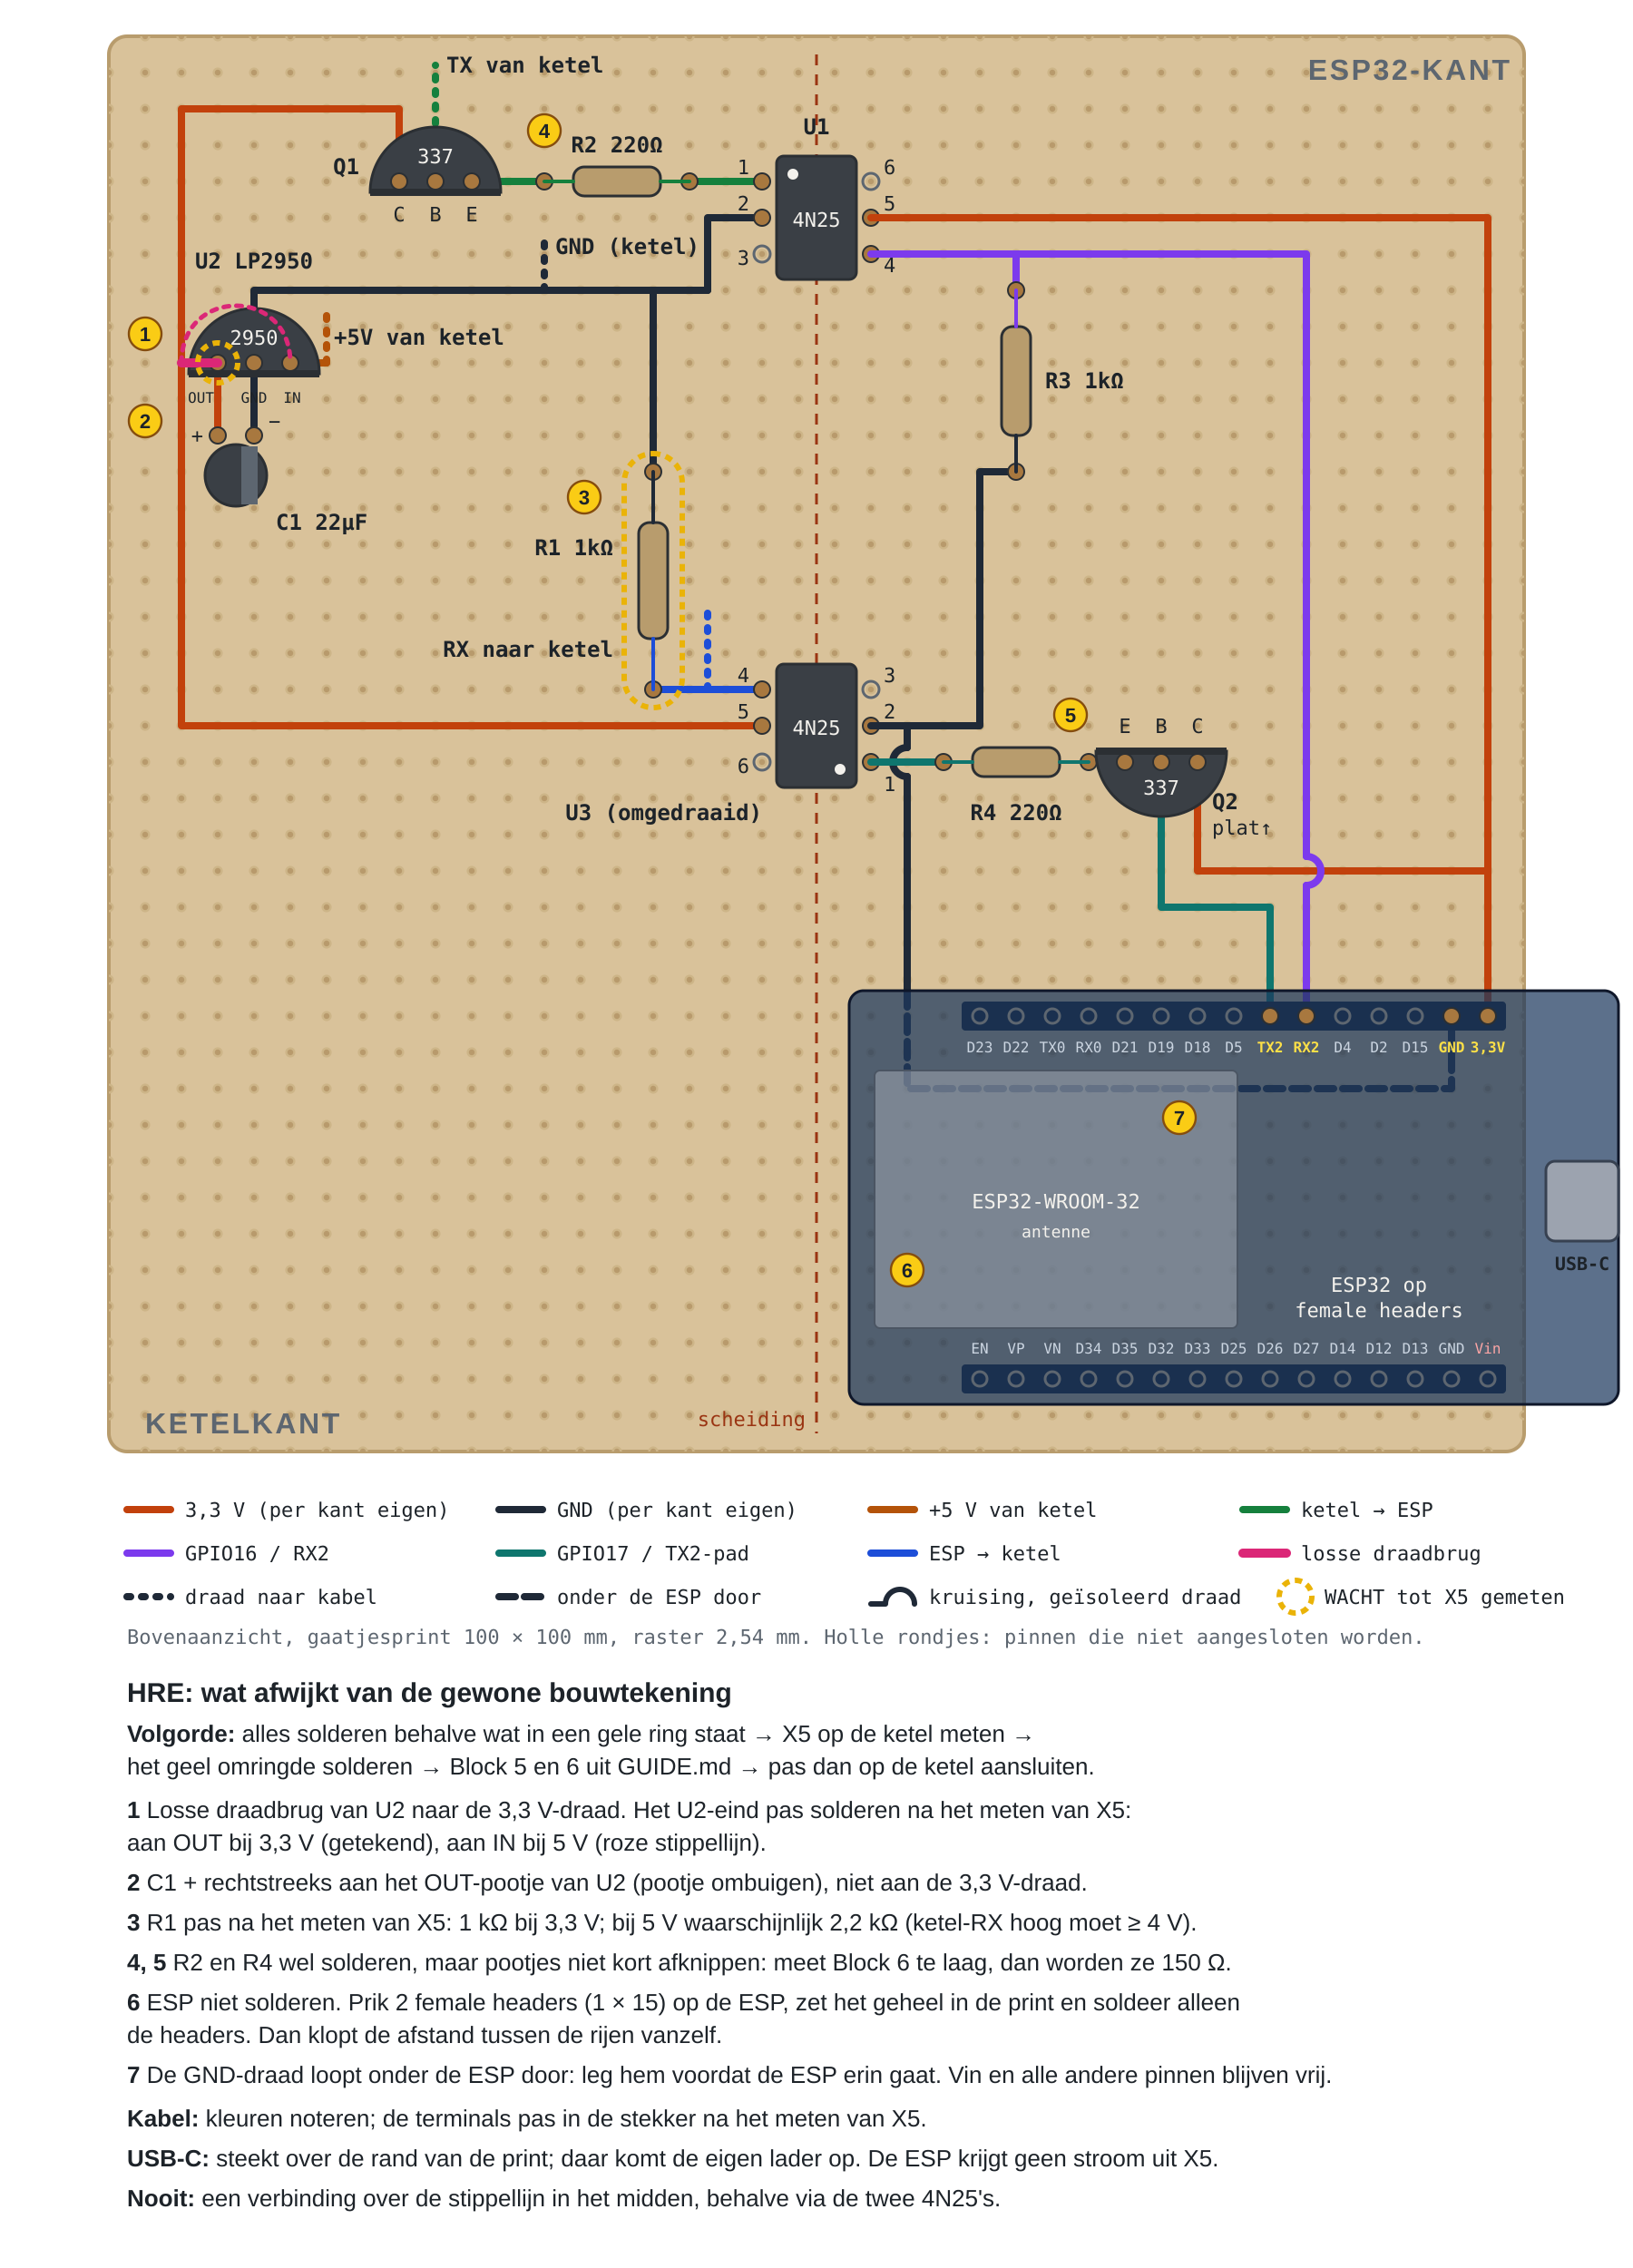
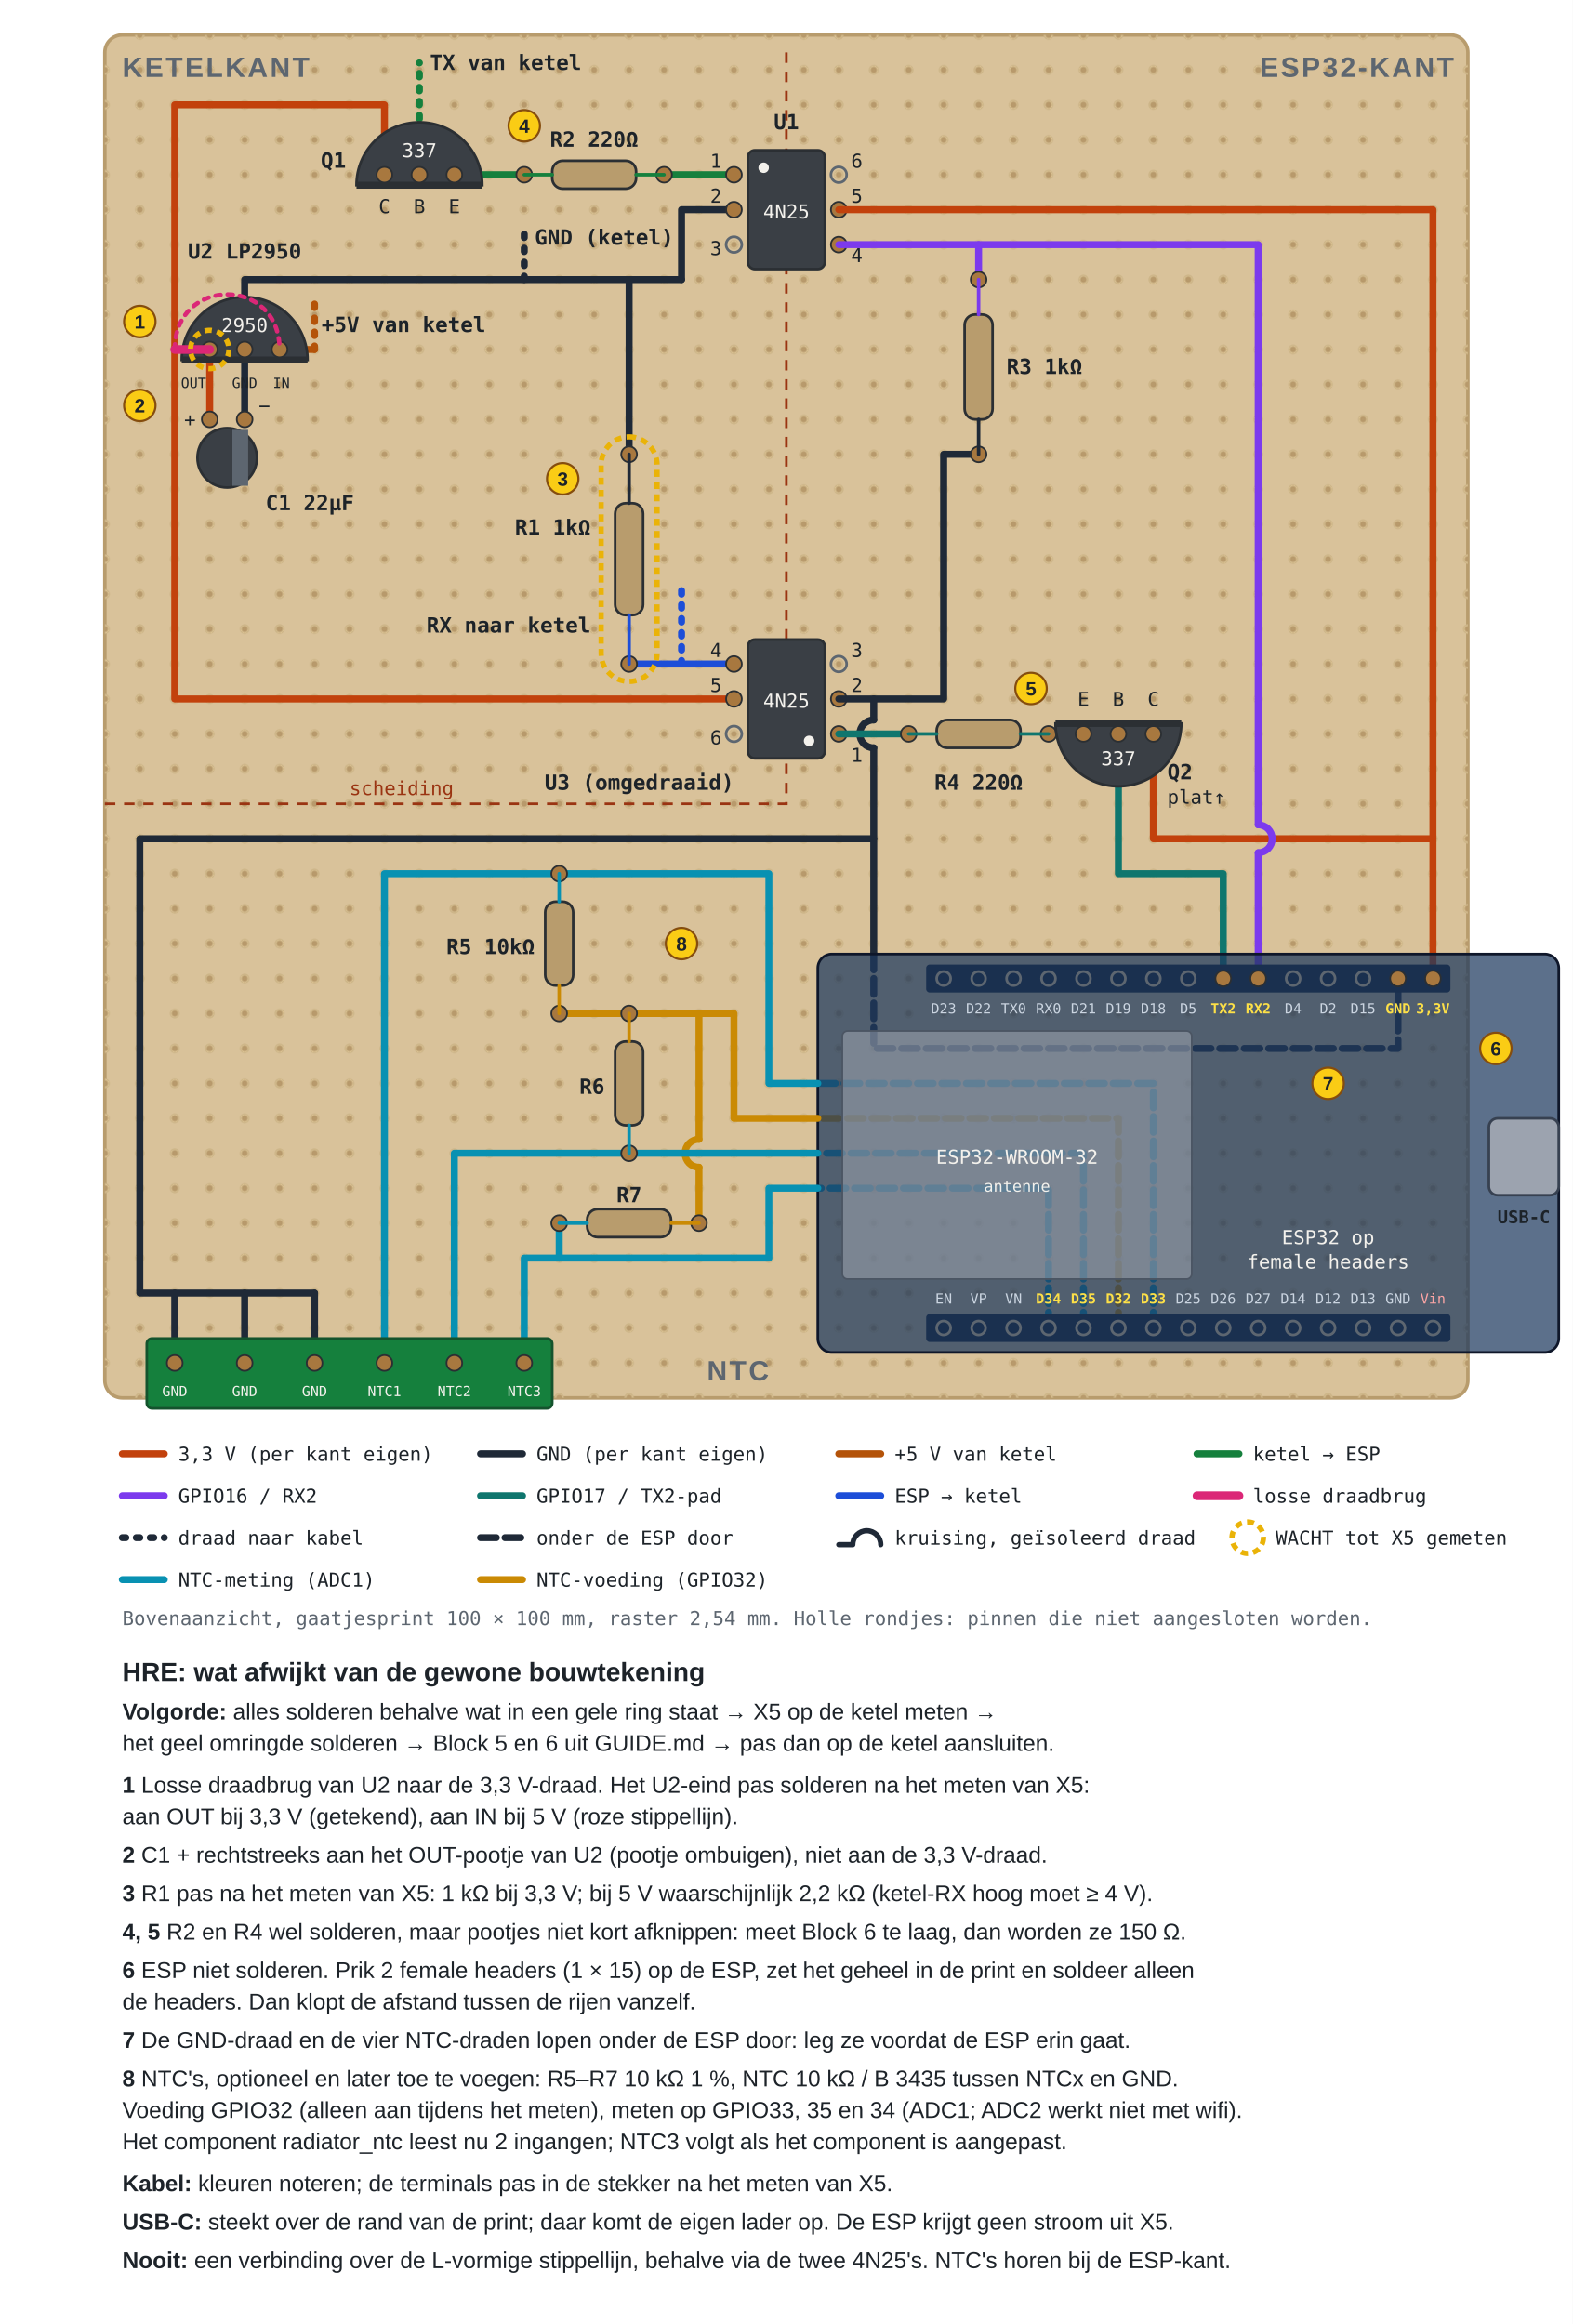
- <svg xmlns="http://www.w3.org/2000/svg" viewBox="0 0 900 1250" width="900" height="1250" role="img" aria-label="Bouwtekening van de IDS-adapter voor de Intergas Kombi Kompakt HRE (X5) op een gaatjesprint van 100 x 100 mm, met de ESP32 (Joy-IT NodeMCU ESP32 USB-C) op female headers op het board. Ketelkant links met LP2950, C1, Q1, R2 en R1; twee 4N25-optocouplers over de scheiding; ESP-kant rechts met R3, R4, Q2 en de ESP32. Genummerde markeringen verwijzen naar de toelichting onder de tekening; gele ringen markeren wat pas na het meten van X5 gesoldeerd wordt.">
+ <svg xmlns="http://www.w3.org/2000/svg" viewBox="0 0 900 1330" width="900" height="1330" role="img" aria-label="Bouwtekening van de IDS-adapter voor de Intergas Kombi Kompakt HRE (X5) op een gaatjesprint van 100 x 100 mm, in vier kwadranten: linksboven de ketelkant (LP2950, C1, Q1, R2, R1), rechtsboven de ESP-kant van de optocouplers (R3, R4, Q2), rechtsonder de ESP32 (Joy-IT NodeMCU ESP32 USB-C) op female headers, linksonder drie optionele NTC-ingangen met 10 kOhm-weerstanden en een schroefklem. Alleen de twee 4N25-optocouplers overbruggen de L-vormige scheiding rond de ketelkant. Genummerde markeringen verwijzen naar de toelichting onder de tekening; gele ringen markeren wat pas na het meten van X5 gesoldeerd wordt.">
  <style>
    .w{fill:none;stroke-width:4;stroke-linecap:round;stroke-linejoin:round}
    .n3v3{stroke:#c2410c} .ngnd{stroke:#1f2937} .n5v{stroke:#b45309} .ntx{stroke:#15803d}
    .nrx{stroke:#1d4ed8} .nsig{stroke:#7c3aed} .nio17{stroke:#0f766e}
+     .nntc{stroke:#0891b2} .nsup{stroke:#ca8a04}
    .bridge{stroke:#db2777;stroke-width:5}
    .stub{stroke-dasharray:2 6}
    .under{stroke-dasharray:9 5}
    .lbl{font-family:Menlo,Consolas,"DejaVu Sans Mono",monospace;font-size:11px;fill:#1d2329}
    .lbl-b{font-family:Menlo,Consolas,"DejaVu Sans Mono",monospace;font-size:12px;font-weight:600;fill:#1d2329}
    .note{font-family:Arial,Helvetica,sans-serif;font-size:13px;fill:#1d2329}
    .note-b{font-family:Arial,Helvetica,sans-serif;font-size:13px;font-weight:700;fill:#1d2329}
    .title{font-family:Arial,Helvetica,sans-serif;font-size:15px;font-weight:700;fill:#1d2329}
    .side{font-family:"Arial Narrow",Arial,sans-serif;font-size:16px;font-weight:700;fill:#5d6670;letter-spacing:.08em}
    .body{fill:#3a3f45;stroke:#2b2f33;stroke-width:1.5}
    .flat{stroke:#2b2f33;stroke-width:4}
    .leg{fill:#a8783f;stroke:#2b2f33;stroke-width:1}
    .nc{fill:none;stroke:#5d6670;stroke-width:1.5}
    .res{fill:#b89c6d;stroke:#2b2f33;stroke-width:1.5}
    .chiptext{font-family:Menlo,Consolas,"DejaVu Sans Mono",monospace;font-size:11px;fill:#f3f1ec}
    .pintext{font-family:Menlo,Consolas,"DejaVu Sans Mono",monospace;font-size:8px;fill:#cbd5e1}
    .pinuse{font-family:Menlo,Consolas,"DejaVu Sans Mono",monospace;font-size:8px;font-weight:700;fill:#fde047}
    .iso{stroke:#9a3412;stroke-width:1.5;stroke-dasharray:6 5;fill:none}
    .boardbg{fill:#d9c29a;stroke:#b89c6d;stroke-width:2}
    .hole{fill:#b89a6c;stroke:#cdb588;stroke-width:1.2}
    .wait{fill:none;stroke:#eab308;stroke-width:3;stroke-dasharray:4 3}
    .mark{fill:#facc15;stroke:#854d0e;stroke-width:1.2}
    .marktext{font-family:Arial,Helvetica,sans-serif;font-size:11px;font-weight:700;fill:#1d2329}
  </style>
-   <rect x="0" y="0" width="900" height="1250" fill="#ffffff" />
+   <rect x="0" y="0" width="900" height="1330" fill="#ffffff" />
  <defs>
    <pattern id="holes" x="-10" y="-10" width="20" height="20" patternUnits="userSpaceOnUse">
      <circle cx="10" cy="10" r="2.2" class="hole" />
    </pattern>
  </defs>
  <rect x="60" y="20" width="780" height="780" rx="10" class="boardbg" />
  <rect x="60" y="20" width="780" height="780" rx="10" fill="url(#holes)" />
-   <text x="80" y="790" class="side">KETELKANT</text>
+   <text x="70" y="44" class="side">KETELKANT</text>
  <text x="832" y="44" class="side" text-anchor="end">ESP32-KANT</text>
-   <line x1="450" y1="30" x2="450" y2="790" class="iso" />
-   <text x="444" y="786" class="lbl" text-anchor="end" style="fill:#9a3412">scheiding</text>
+   <text x="440" y="790" class="side" text-anchor="end">NTC</text>
+   <polyline points="450,30 450,460 60,460" class="iso" />
+   <text x="200" y="455" class="lbl" style="fill:#9a3412">scheiding</text>
  <polyline class="w n3v3" points="220,100 220,60 100,60 100,400 420,400" />
  <line x1="120" y1="200" x2="120" y2="240" class="w n3v3" />
  <polyline class="w ngnd" points="140,240 140,160 390,160" />
  <polyline class="w ngnd" points="420,120 390,120 390,160" />
  <polyline class="w ngnd" points="360,160 360,260" />
  <polyline class="w n5v" points="160,200 180,200" />
  <polyline class="w ntx" points="260,100 300,100" />
  <polyline class="w ntx" points="380,100 420,100" />
  <polyline class="w nrx" points="360,380 420,380" />
  <polyline class="w n5v stub" points="180,200 180,170" />
  <text x="184" y="190" class="lbl-b">+5V van ketel</text>
  <polyline class="w ngnd stub" points="300,160 300,132" />
  <text x="306" y="140" class="lbl-b">GND (ketel)</text>
  <polyline class="w ntx stub" points="240,100 240,36" />
  <text x="246" y="40" class="lbl-b">TX van ketel</text>
  <polyline class="w nrx stub" points="390,380 390,336" />
  <text x="338" y="362" class="lbl-b" text-anchor="end">RX naar ketel</text>
  <path d="M 104 206 L 176 206 A 36 36 0 0 0 104 206 Z" class="body" />
  <line x1="104" y1="206" x2="176" y2="206" class="flat" />
  <text x="140" y="190" class="chiptext" text-anchor="middle">2950</text>
  <circle cx="120" cy="200" r="4.5" class="leg" />
  <circle cx="140" cy="200" r="4.5" class="leg" />
  <circle cx="160" cy="200" r="4.5" class="leg" />
  <text x="140" y="148" class="lbl-b" text-anchor="middle">U2 LP2950</text>
  <text x="118" y="222" class="lbl" style="font-size:8px" text-anchor="end">OUT</text>
  <text x="140" y="222" class="lbl" style="font-size:8px" text-anchor="middle">GND</text>
  <text x="161" y="222" class="lbl" style="font-size:8px" text-anchor="middle">IN</text>
  <circle cx="130" cy="262" r="17" class="body" />
  <rect x="133" y="246" width="9" height="32" style="fill:#5d6670" />
  <circle cx="120" cy="240" r="4.5" class="leg" />
  <circle cx="140" cy="240" r="4.5" class="leg" />
  <text x="152" y="292" class="lbl-b">C1 22µF</text>
  <text x="112" y="244" class="lbl" text-anchor="end">+</text>
  <text x="148" y="236" class="lbl">−</text>
  <path d="M 204 106 L 276 106 A 36 36 0 0 0 204 106 Z" class="body" />
  <line x1="204" y1="106" x2="276" y2="106" class="flat" />
  <text x="240" y="90" class="chiptext" text-anchor="middle">337</text>
  <circle cx="220" cy="100" r="4.5" class="leg" />
  <circle cx="240" cy="100" r="4.5" class="leg" />
  <circle cx="260" cy="100" r="4.5" class="leg" />
  <text x="220" y="122" class="lbl" text-anchor="middle">C</text>
  <text x="240" y="122" class="lbl" text-anchor="middle">B</text>
  <text x="260" y="122" class="lbl" text-anchor="middle">E</text>
  <text x="198" y="96" class="lbl-b" text-anchor="end">Q1</text>
  <rect x="316" y="92" width="48" height="16" rx="6" class="res" />
  <circle cx="300" cy="100" r="4.5" class="leg" />
  <circle cx="380" cy="100" r="4.5" class="leg" />
  <line x1="300" y1="100" x2="316" y2="100" class="w ntx" style="stroke-width:2" />
  <line x1="364" y1="100" x2="380" y2="100" class="w ntx" style="stroke-width:2" />
  <text x="340" y="84" class="lbl-b" text-anchor="middle">R2 220Ω</text>
  <rect x="352" y="288" width="16" height="64" rx="6" class="res" />
  <circle cx="360" cy="260" r="4.5" class="leg" />
  <circle cx="360" cy="380" r="4.5" class="leg" />
  <line x1="360" y1="260" x2="360" y2="288" class="w ngnd" style="stroke-width:2" />
  <line x1="360" y1="352" x2="360" y2="380" class="w nrx" style="stroke-width:2" />
  <text x="338" y="306" class="lbl-b" text-anchor="end">R1 1kΩ</text>
  <rect x="344" y="250" width="32" height="140" rx="16" class="wait" />
  <line x1="120" y1="200" x2="100" y2="200" class="w bridge" />
  <path d="M 100 200 C 100 158 160 158 160 200" fill="none" stroke="#db2777" stroke-width="2.5" stroke-dasharray="3 4" stroke-linecap="round" />
  <circle cx="120" cy="200" r="11" class="wait" />
  <rect x="428" y="86" width="44" height="68" rx="4" class="body" />
  <circle cx="437" cy="96" r="3" style="fill:#f3f1ec" />
  <text x="450" y="125" class="chiptext" text-anchor="middle">4N25</text>
  <circle cx="420" cy="100" r="4.5" class="leg" />
  <circle cx="420" cy="120" r="4.5" class="leg" />
  <circle cx="420" cy="140" r="4.5" class="nc" />
  <circle cx="480" cy="100" r="4.5" class="nc" />
  <circle cx="480" cy="120" r="4.5" class="leg" />
  <circle cx="480" cy="140" r="4.5" class="leg" />
  <text x="413" y="96" class="lbl" text-anchor="end">1</text>
  <text x="413" y="116" class="lbl" text-anchor="end">2</text>
  <text x="413" y="146" class="lbl" text-anchor="end">3</text>
  <text x="487" y="96" class="lbl">6</text>
  <text x="487" y="116" class="lbl">5</text>
  <text x="487" y="150" class="lbl">4</text>
  <text x="450" y="74" class="lbl-b" text-anchor="middle">U1</text>
  <rect x="428" y="366" width="44" height="68" rx="4" class="body" />
  <circle cx="463" cy="424" r="3" style="fill:#f3f1ec" />
  <text x="450" y="405" class="chiptext" text-anchor="middle">4N25</text>
  <circle cx="420" cy="380" r="4.5" class="leg" />
  <circle cx="420" cy="400" r="4.5" class="leg" />
  <circle cx="420" cy="420" r="4.5" class="nc" />
  <circle cx="480" cy="380" r="4.5" class="nc" />
  <circle cx="480" cy="400" r="4.5" class="leg" />
  <circle cx="480" cy="420" r="4.5" class="leg" />
  <text x="413" y="376" class="lbl" text-anchor="end">4</text>
  <text x="413" y="396" class="lbl" text-anchor="end">5</text>
  <text x="413" y="426" class="lbl" text-anchor="end">6</text>
  <text x="487" y="376" class="lbl">3</text>
  <text x="487" y="396" class="lbl">2</text>
  <text x="487" y="436" class="lbl">1</text>
  <text x="420" y="452" class="lbl-b" text-anchor="end">U3 (omgedraaid)</text>
  <polyline class="w n3v3" points="480,120 820,120 820,560" />
  <polyline class="w n3v3" points="660,420 660,480 820,480" />
  <polyline class="w nsig" points="480,140 720,140 720,472" />
  <path d="M 720 472 A 8 8 0 0 1 720 488" class="w nsig" />
  <polyline class="w nsig" points="720,488 720,560" />
  <polyline class="w nsig" points="560,140 560,160" />
  <polyline class="w ngnd" points="480,400 540,400 540,260 560,260" />
  <polyline class="w ngnd" points="500,400 500,412" />
  <path d="M 500 412 A 8 8 0 0 0 500 428" class="w ngnd" />
  <polyline class="w ngnd" points="500,428 500,546" />
  <polyline class="w nio17" points="480,420 520,420" />
  <polyline class="w nio17" points="600,420 620,420" />
  <polyline class="w nio17" points="700,560 700,500 640,500 640,420" />
  <rect x="552" y="180" width="16" height="60" rx="6" class="res" />
  <circle cx="560" cy="160" r="4.5" class="leg" />
  <circle cx="560" cy="260" r="4.5" class="leg" />
  <line x1="560" y1="160" x2="560" y2="180" class="w nsig" style="stroke-width:2" />
  <line x1="560" y1="240" x2="560" y2="260" class="w ngnd" style="stroke-width:2" />
  <text x="576" y="214" class="lbl-b">R3 1kΩ</text>
  <rect x="536" y="412" width="48" height="16" rx="6" class="res" />
  <circle cx="520" cy="420" r="4.5" class="leg" />
  <circle cx="600" cy="420" r="4.5" class="leg" />
  <line x1="520" y1="420" x2="536" y2="420" class="w nio17" style="stroke-width:2" />
  <line x1="584" y1="420" x2="600" y2="420" class="w nio17" style="stroke-width:2" />
  <text x="560" y="452" class="lbl-b" text-anchor="middle">R4 220Ω</text>
  <path d="M 604 414 L 676 414 A 36 36 0 0 1 604 414 Z" class="body" />
  <line x1="604" y1="414" x2="676" y2="414" class="flat" />
  <text x="640" y="438" class="chiptext" text-anchor="middle">337</text>
  <circle cx="620" cy="420" r="4.5" class="leg" />
  <circle cx="640" cy="420" r="4.5" class="leg" />
  <circle cx="660" cy="420" r="4.5" class="leg" />
  <text x="620" y="404" class="lbl" text-anchor="middle">E</text>
  <text x="640" y="404" class="lbl" text-anchor="middle">B</text>
  <text x="660" y="404" class="lbl" text-anchor="middle">C</text>
  <text x="668" y="446" class="lbl-b">Q2</text>
  <text x="668" y="460" class="lbl">plat↑</text>
  <polyline class="w ngnd under" points="500,546 500,600 800,600 800,560" />
+   <polyline class="w nntc under" points="660,760 660,620 468,620" />
+   <polyline class="w nsup under" points="640,760 640,640 468,640" />
+   <polyline class="w nntc under" points="620,760 620,660 468,660" />
+   <polyline class="w nntc under" points="600,760 600,680 468,680" />
  <rect x="530" y="552" width="300" height="16" rx="2" style="fill:#111827" />
  <rect x="530" y="752" width="300" height="16" rx="2" style="fill:#111827" />
  <rect x="468" y="546" width="424" height="228" rx="8" style="fill:#1e3a5f;fill-opacity:.72;stroke:#0f172a;stroke-width:1.5" />
  <rect x="482" y="590" width="200" height="142" rx="3" style="fill:#9ca3af;fill-opacity:.55;stroke:#4b5563;stroke-width:1" />
  <text x="582" y="666" class="chiptext" text-anchor="middle">ESP32-WROOM-32</text>
  <text x="582" y="682" class="chiptext" text-anchor="middle" style="font-size:9px">antenne</text>
  <rect x="852" y="640" width="40" height="44" rx="5" style="fill:#9ca3af;stroke:#374151;stroke-width:1.5" />
  <text x="872" y="700" class="lbl-b" text-anchor="middle" style="font-size:10px">USB-C</text>
  <text x="760" y="712" class="chiptext" text-anchor="middle">ESP32 op</text>
  <text x="760" y="726" class="chiptext" text-anchor="middle">female headers</text>
  <g>
    <circle cx="540" cy="560" r="4" class="nc" />
    <circle cx="560" cy="560" r="4" class="nc" />
    <circle cx="580" cy="560" r="4" class="nc" />
    <circle cx="600" cy="560" r="4" class="nc" />
    <circle cx="620" cy="560" r="4" class="nc" />
    <circle cx="640" cy="560" r="4" class="nc" />
    <circle cx="660" cy="560" r="4" class="nc" />
    <circle cx="680" cy="560" r="4" class="nc" />
    <circle cx="700" cy="560" r="4.5" class="leg" />
    <circle cx="720" cy="560" r="4.5" class="leg" />
    <circle cx="740" cy="560" r="4" class="nc" />
    <circle cx="760" cy="560" r="4" class="nc" />
    <circle cx="780" cy="560" r="4" class="nc" />
    <circle cx="800" cy="560" r="4.5" class="leg" />
    <circle cx="820" cy="560" r="4.5" class="leg" />
  </g>
  <g text-anchor="middle">
    <text x="540" y="580" class="pintext">D23</text>
    <text x="560" y="580" class="pintext">D22</text>
    <text x="580" y="580" class="pintext">TX0</text>
    <text x="600" y="580" class="pintext">RX0</text>
    <text x="620" y="580" class="pintext">D21</text>
    <text x="640" y="580" class="pintext">D19</text>
    <text x="660" y="580" class="pintext">D18</text>
    <text x="680" y="580" class="pintext">D5</text>
    <text x="700" y="580" class="pinuse">TX2</text>
    <text x="720" y="580" class="pinuse">RX2</text>
    <text x="740" y="580" class="pintext">D4</text>
    <text x="760" y="580" class="pintext">D2</text>
    <text x="780" y="580" class="pintext">D15</text>
    <text x="800" y="580" class="pinuse">GND</text>
    <text x="820" y="580" class="pinuse">3,3V</text>
  </g>
  <g>
    <circle cx="540" cy="760" r="4" class="nc" />
    <circle cx="560" cy="760" r="4" class="nc" />
    <circle cx="580" cy="760" r="4" class="nc" />
    <circle cx="600" cy="760" r="4" class="nc" />
    <circle cx="620" cy="760" r="4" class="nc" />
    <circle cx="640" cy="760" r="4" class="nc" />
    <circle cx="660" cy="760" r="4" class="nc" />
    <circle cx="680" cy="760" r="4" class="nc" />
    <circle cx="700" cy="760" r="4" class="nc" />
    <circle cx="720" cy="760" r="4" class="nc" />
    <circle cx="740" cy="760" r="4" class="nc" />
    <circle cx="760" cy="760" r="4" class="nc" />
    <circle cx="780" cy="760" r="4" class="nc" />
    <circle cx="800" cy="760" r="4" class="nc" />
    <circle cx="820" cy="760" r="4" class="nc" />
  </g>
  <g text-anchor="middle">
    <text x="540" y="746" class="pintext">EN</text>
    <text x="560" y="746" class="pintext">VP</text>
    <text x="580" y="746" class="pintext">VN</text>
-     <text x="600" y="746" class="pintext">D34</text>
-     <text x="620" y="746" class="pintext">D35</text>
-     <text x="640" y="746" class="pintext">D32</text>
-     <text x="660" y="746" class="pintext">D33</text>
+     <text x="600" y="746" class="pinuse">D34</text>
+     <text x="620" y="746" class="pinuse">D35</text>
+     <text x="640" y="746" class="pinuse">D32</text>
+     <text x="660" y="746" class="pinuse">D33</text>
    <text x="680" y="746" class="pintext">D25</text>
    <text x="700" y="746" class="pintext">D26</text>
    <text x="720" y="746" class="pintext">D27</text>
    <text x="740" y="746" class="pintext">D14</text>
    <text x="760" y="746" class="pintext">D12</text>
    <text x="780" y="746" class="pintext">D13</text>
    <text x="800" y="746" class="pintext">GND</text>
    <text x="820" y="746" class="pintext" style="fill:#fca5a5">Vin</text>
+   </g>
+   <polyline class="w ngnd" points="500,480 80,480 80,740 180,740" />
+   <polyline class="w ngnd" points="100,740 100,780" />
+   <polyline class="w ngnd" points="140,740 140,780" />
+   <polyline class="w ngnd" points="180,740 180,780" />
+   <polyline class="w nntc" points="468,620 440,620 440,500 220,500 220,780" />
+   <polyline class="w nsup" points="468,640 420,640 420,580 320,580" />
+   <polyline class="w nsup" points="400,580 400,652" />
+   <path d="M 400 652 A 8 8 0 0 0 400 668" class="w nsup" />
+   <polyline class="w nsup" points="400,668 400,700" />
+   <polyline class="w nntc" points="468,660 260,660 260,780" />
+   <polyline class="w nntc" points="468,680 440,680 440,720 300,720 300,780" />
+   <polyline class="w nntc" points="320,700 320,720" />
+   <rect x="312" y="516" width="16" height="48" rx="6" class="res" />
+   <circle cx="320" cy="500" r="4.5" class="leg" />
+   <circle cx="320" cy="580" r="4.5" class="leg" />
+   <line x1="320" y1="500" x2="320" y2="516" class="w nntc" style="stroke-width:2" />
+   <line x1="320" y1="564" x2="320" y2="580" class="w nsup" style="stroke-width:2" />
+   <text x="306" y="546" class="lbl-b" text-anchor="end">R5 10kΩ</text>
+   <rect x="352" y="596" width="16" height="48" rx="6" class="res" />
+   <circle cx="360" cy="580" r="4.5" class="leg" />
+   <circle cx="360" cy="660" r="4.5" class="leg" />
+   <line x1="360" y1="580" x2="360" y2="596" class="w nsup" style="stroke-width:2" />
+   <line x1="360" y1="644" x2="360" y2="660" class="w nntc" style="stroke-width:2" />
+   <text x="346" y="626" class="lbl-b" text-anchor="end">R6</text>
+   <rect x="336" y="692" width="48" height="16" rx="6" class="res" />
+   <circle cx="320" cy="700" r="4.5" class="leg" />
+   <circle cx="400" cy="700" r="4.5" class="leg" />
+   <line x1="320" y1="700" x2="336" y2="700" class="w nntc" style="stroke-width:2" />
+   <line x1="384" y1="700" x2="400" y2="700" class="w nsup" style="stroke-width:2" />
+   <text x="360" y="688" class="lbl-b" text-anchor="middle">R7</text>
+   <rect x="84" y="766" width="232" height="40" rx="3" style="fill:#15803d;stroke:#14532d;stroke-width:1.5" />
+   <circle cx="100" cy="780" r="4.5" class="leg" />
+   <circle cx="140" cy="780" r="4.5" class="leg" />
+   <circle cx="180" cy="780" r="4.5" class="leg" />
+   <circle cx="220" cy="780" r="4.5" class="leg" />
+   <circle cx="260" cy="780" r="4.5" class="leg" />
+   <circle cx="300" cy="780" r="4.5" class="leg" />
+   <g text-anchor="middle">
+     <text x="100" y="799" class="pintext" style="fill:#f3f1ec">GND</text>
+     <text x="140" y="799" class="pintext" style="fill:#f3f1ec">GND</text>
+     <text x="180" y="799" class="pintext" style="fill:#f3f1ec">GND</text>
+     <text x="220" y="799" class="pintext" style="fill:#f3f1ec">NTC1</text>
+     <text x="260" y="799" class="pintext" style="fill:#f3f1ec">NTC2</text>
+     <text x="300" y="799" class="pintext" style="fill:#f3f1ec">NTC3</text>
  </g>
  <g>
    <circle cx="80" cy="184" r="9" class="mark" />
    <text x="80" y="188" class="marktext" text-anchor="middle">1</text>
    <circle cx="80" cy="232" r="9" class="mark" />
    <text x="80" y="236" class="marktext" text-anchor="middle">2</text>
    <circle cx="322" cy="274" r="9" class="mark" />
    <text x="322" y="278" class="marktext" text-anchor="middle">3</text>
    <circle cx="300" cy="72" r="9" class="mark" />
    <text x="300" y="76" class="marktext" text-anchor="middle">4</text>
    <circle cx="590" cy="394" r="9" class="mark" />
    <text x="590" y="398" class="marktext" text-anchor="middle">5</text>
-     <circle cx="500" cy="700" r="9" class="mark" />
-     <text x="500" y="704" class="marktext" text-anchor="middle">6</text>
-     <circle cx="650" cy="616" r="9" class="mark" />
-     <text x="650" y="620" class="marktext" text-anchor="middle">7</text>
+     <circle cx="856" cy="600" r="9" class="mark" />
+     <text x="856" y="604" class="marktext" text-anchor="middle">6</text>
+     <circle cx="760" cy="620" r="9" class="mark" />
+     <text x="760" y="624" class="marktext" text-anchor="middle">7</text>
+     <circle cx="390" cy="540" r="9" class="mark" />
+     <text x="390" y="544" class="marktext" text-anchor="middle">8</text>
  </g>
  <line x1="70" y1="832" x2="94" y2="832" class="w n3v3" />
  <text x="102" y="836" class="lbl">3,3 V (per kant eigen)</text>
  <line x1="275" y1="832" x2="299" y2="832" class="w ngnd" />
  <text x="307" y="836" class="lbl">GND (per kant eigen)</text>
  <line x1="480" y1="832" x2="504" y2="832" class="w n5v" />
  <text x="512" y="836" class="lbl">+5 V van ketel</text>
  <line x1="685" y1="832" x2="709" y2="832" class="w ntx" />
  <text x="717" y="836" class="lbl">ketel → ESP</text>
  <line x1="70" y1="856" x2="94" y2="856" class="w nsig" />
  <text x="102" y="860" class="lbl">GPIO16 / RX2</text>
  <line x1="275" y1="856" x2="299" y2="856" class="w nio17" />
  <text x="307" y="860" class="lbl">GPIO17 / TX2-pad</text>
  <line x1="480" y1="856" x2="504" y2="856" class="w nrx" />
  <text x="512" y="860" class="lbl">ESP → ketel</text>
  <line x1="685" y1="856" x2="709" y2="856" class="w bridge" />
  <text x="717" y="860" class="lbl">losse draadbrug</text>
  <line x1="70" y1="880" x2="94" y2="880" class="w ngnd stub" />
  <text x="102" y="884" class="lbl">draad naar kabel</text>
  <line x1="275" y1="880" x2="299" y2="880" class="w ngnd under" />
  <text x="307" y="884" class="lbl">onder de ESP door</text>
  <path d="M 480 884 L 488 884 A 8 8 0 0 1 504 884" class="w ngnd" style="stroke-width:3" />
  <text x="512" y="884" class="lbl">kruising, geïsoleerd draad</text>
  <circle cx="714" cy="880" r="9" class="wait" />
  <text x="730" y="884" class="lbl">WACHT tot X5 gemeten</text>
-   <text x="70" y="906" class="lbl" style="fill:#5d6670">Bovenaanzicht, gaatjesprint 100 × 100 mm, raster 2,54 mm. Holle rondjes: pinnen die niet aangesloten worden.</text>
-   <text x="70" y="938" class="title">HRE: wat afwijkt van de gewone bouwtekening</text>
-   <text x="70" y="960" class="note">
+   <line x1="70" y1="904" x2="94" y2="904" class="w nntc" />
+   <text x="102" y="908" class="lbl">NTC-meting (ADC1)</text>
+   <line x1="275" y1="904" x2="299" y2="904" class="w nsup" />
+   <text x="307" y="908" class="lbl">NTC-voeding (GPIO32)</text>
+   <text x="70" y="930" class="lbl" style="fill:#5d6670">Bovenaanzicht, gaatjesprint 100 × 100 mm, raster 2,54 mm. Holle rondjes: pinnen die niet aangesloten worden.</text>
+   <text x="70" y="962" class="title">HRE: wat afwijkt van de gewone bouwtekening</text>
+   <text x="70" y="984" class="note">
    <tspan class="note-b">Volgorde:</tspan> alles solderen behalve wat in een gele ring staat → X5 op de ketel meten →</text>
-   <text x="70" y="978" class="note">het geel omringde solderen → Block 5 en 6 uit GUIDE.md → pas dan op de ketel aansluiten.</text>
-   <text x="70" y="1002" class="note">
+   <text x="70" y="1002" class="note">het geel omringde solderen → Block 5 en 6 uit GUIDE.md → pas dan op de ketel aansluiten.</text>
+   <text x="70" y="1026" class="note">
    <tspan class="note-b">1</tspan>  Losse draadbrug van U2 naar de 3,3 V-draad. Het U2-eind pas solderen na het meten van X5:</text>
-   <text x="70" y="1020" class="note">    aan OUT bij 3,3 V (getekend), aan IN bij 5 V (roze stippellijn).</text>
-   <text x="70" y="1042" class="note">
+   <text x="70" y="1044" class="note">    aan OUT bij 3,3 V (getekend), aan IN bij 5 V (roze stippellijn).</text>
+   <text x="70" y="1066" class="note">
    <tspan class="note-b">2</tspan>  C1 + rechtstreeks aan het OUT-pootje van U2 (pootje ombuigen), niet aan de 3,3 V-draad.</text>
-   <text x="70" y="1064" class="note">
+   <text x="70" y="1088" class="note">
    <tspan class="note-b">3</tspan>  R1 pas na het meten van X5: 1 kΩ bij 3,3 V; bij 5 V waarschijnlijk 2,2 kΩ (ketel-RX hoog moet ≥ 4 V).</text>
-   <text x="70" y="1086" class="note">
+   <text x="70" y="1110" class="note">
    <tspan class="note-b">4, 5</tspan>  R2 en R4 wel solderen, maar pootjes niet kort afknippen: meet Block 6 te laag, dan worden ze 150 Ω.</text>
-   <text x="70" y="1108" class="note">
+   <text x="70" y="1132" class="note">
    <tspan class="note-b">6</tspan>  ESP niet solderen. Prik 2 female headers (1 × 15) op de ESP, zet het geheel in de print en soldeer alleen</text>
-   <text x="70" y="1126" class="note">    de headers. Dan klopt de afstand tussen de rijen vanzelf.</text>
-   <text x="70" y="1148" class="note">
-     <tspan class="note-b">7</tspan>  De GND-draad loopt onder de ESP door: leg hem voordat de ESP erin gaat. Vin en alle andere pinnen blijven vrij.</text>
+   <text x="70" y="1150" class="note">    de headers. Dan klopt de afstand tussen de rijen vanzelf.</text>
  <text x="70" y="1172" class="note">
+     <tspan class="note-b">7</tspan>  De GND-draad en de vier NTC-draden lopen onder de ESP door: leg ze voordat de ESP erin gaat.</text>
+   <text x="70" y="1194" class="note">
+     <tspan class="note-b">8</tspan>  NTC's, optioneel en later toe te voegen: R5–R7 10 kΩ 1 %, NTC 10 kΩ / B 3435 tussen NTCx en GND.</text>
+   <text x="70" y="1212" class="note">    Voeding GPIO32 (alleen aan tijdens het meten), meten op GPIO33, 35 en 34 (ADC1; ADC2 werkt niet met wifi).</text>
+   <text x="70" y="1230" class="note">    Het component radiator_ntc leest nu 2 ingangen; NTC3 volgt als het component is aangepast.</text>
+   <text x="70" y="1254" class="note">
    <tspan class="note-b">Kabel:</tspan> kleuren noteren; de terminals pas in de stekker na het meten van X5.</text>
-   <text x="70" y="1194" class="note">
+   <text x="70" y="1276" class="note">
    <tspan class="note-b">USB-C:</tspan> steekt over de rand van de print; daar komt de eigen lader op. De ESP krijgt geen stroom uit X5.</text>
-   <text x="70" y="1216" class="note">
-     <tspan class="note-b">Nooit:</tspan> een verbinding over de stippellijn in het midden, behalve via de twee 4N25's.</text>
+   <text x="70" y="1298" class="note">
+     <tspan class="note-b">Nooit:</tspan> een verbinding over de L-vormige stippellijn, behalve via de twee 4N25's. NTC's horen bij de ESP-kant.</text>
</svg>
